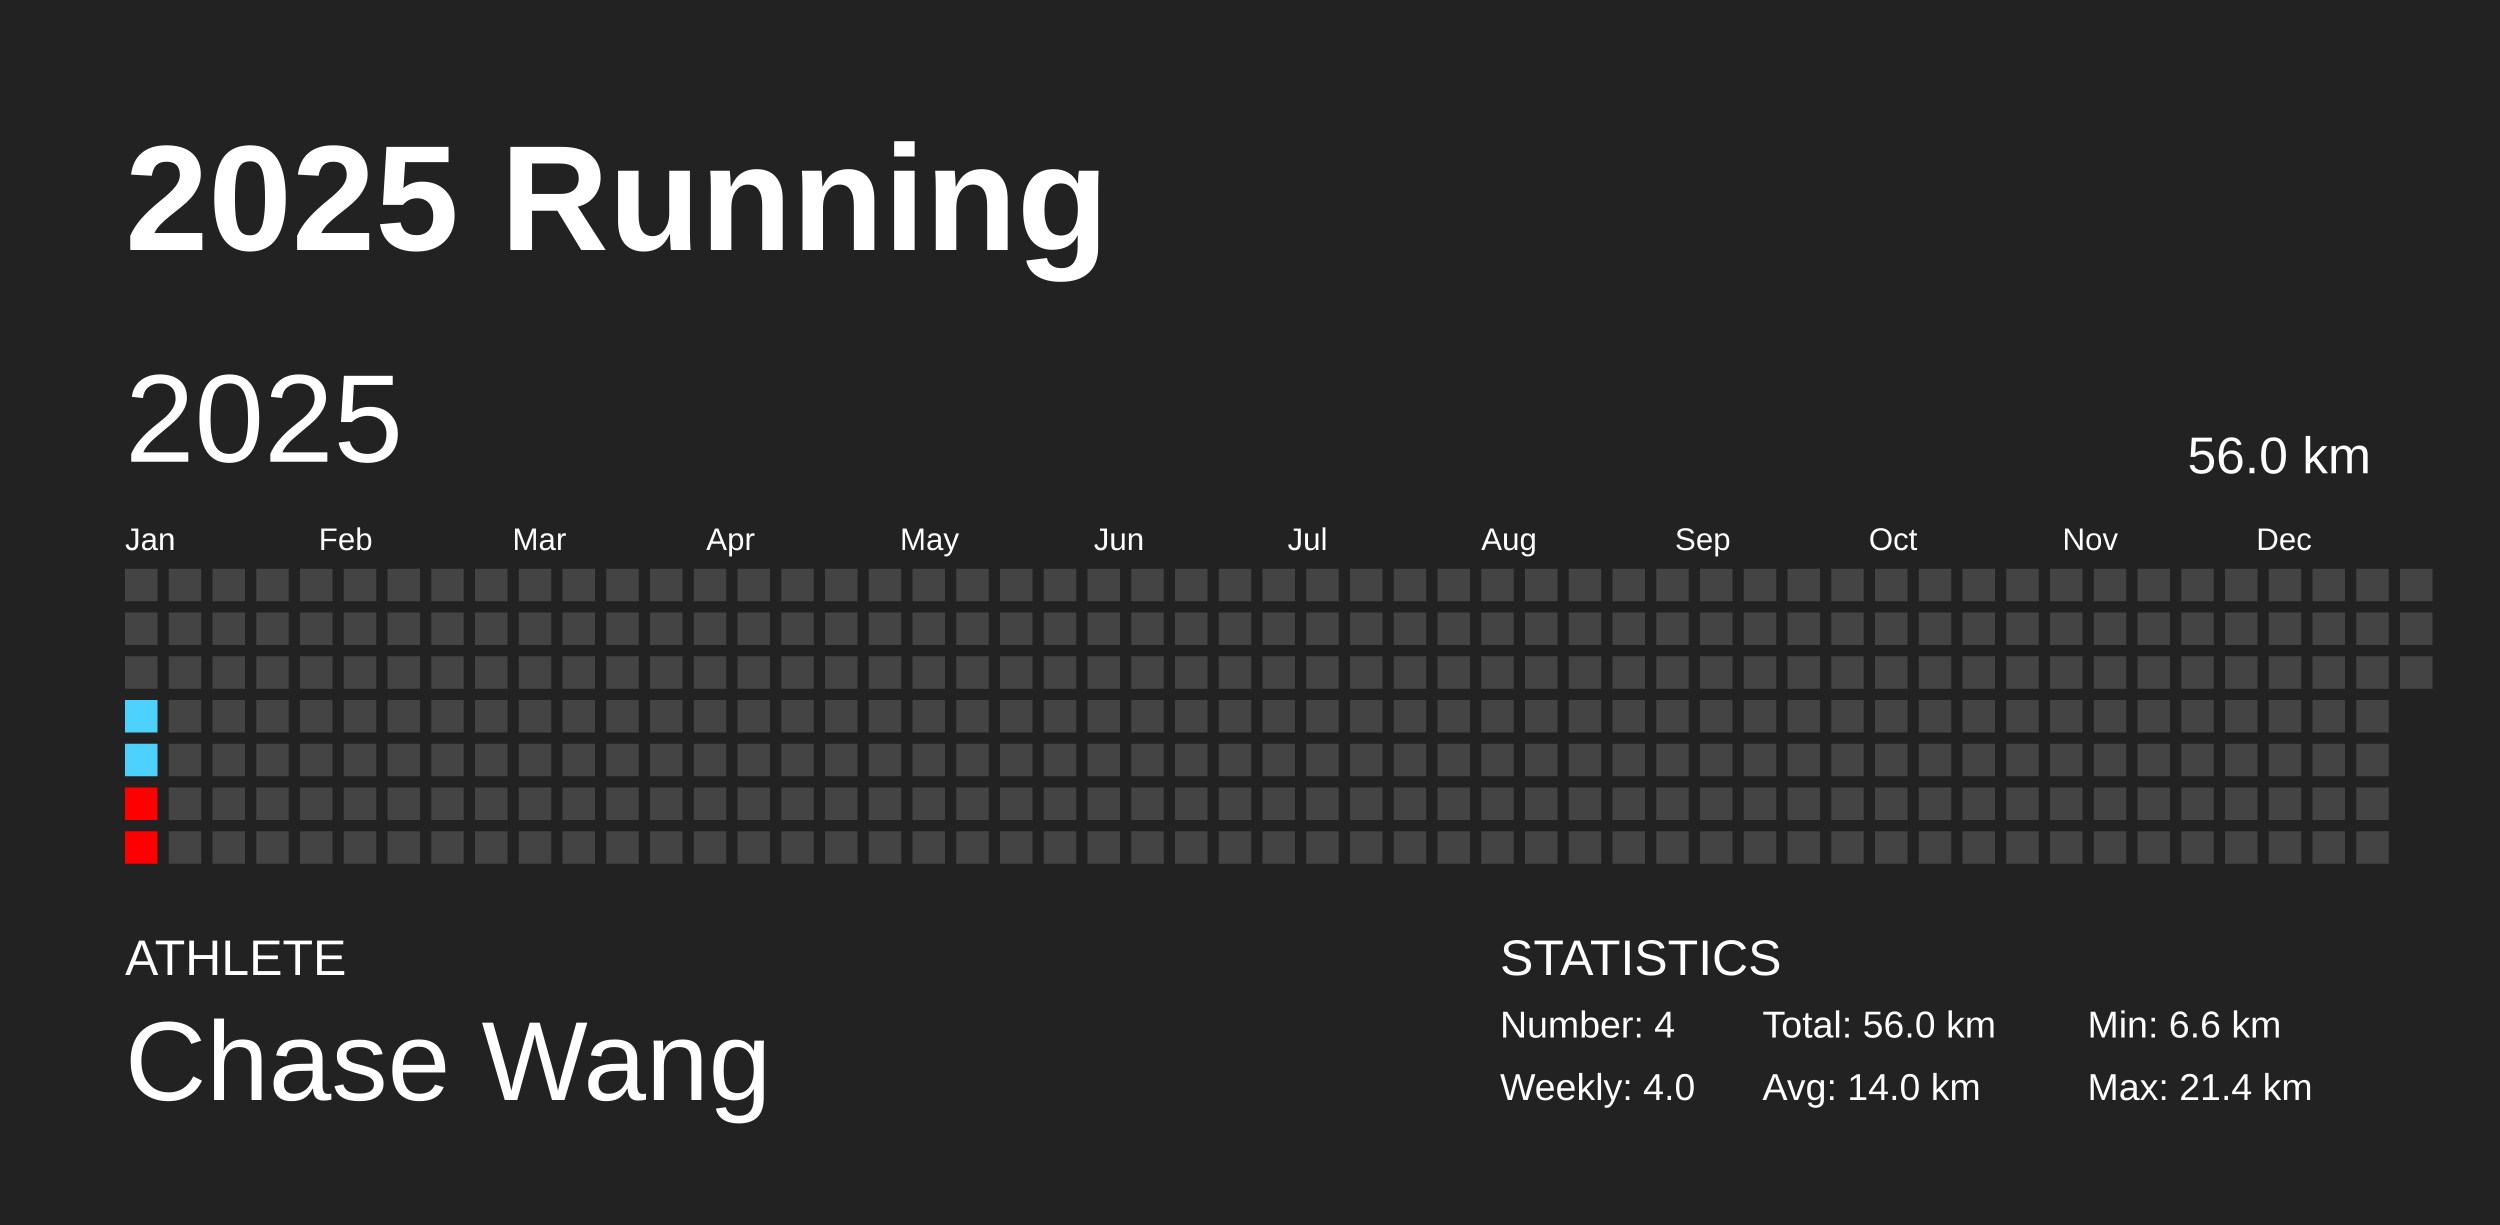
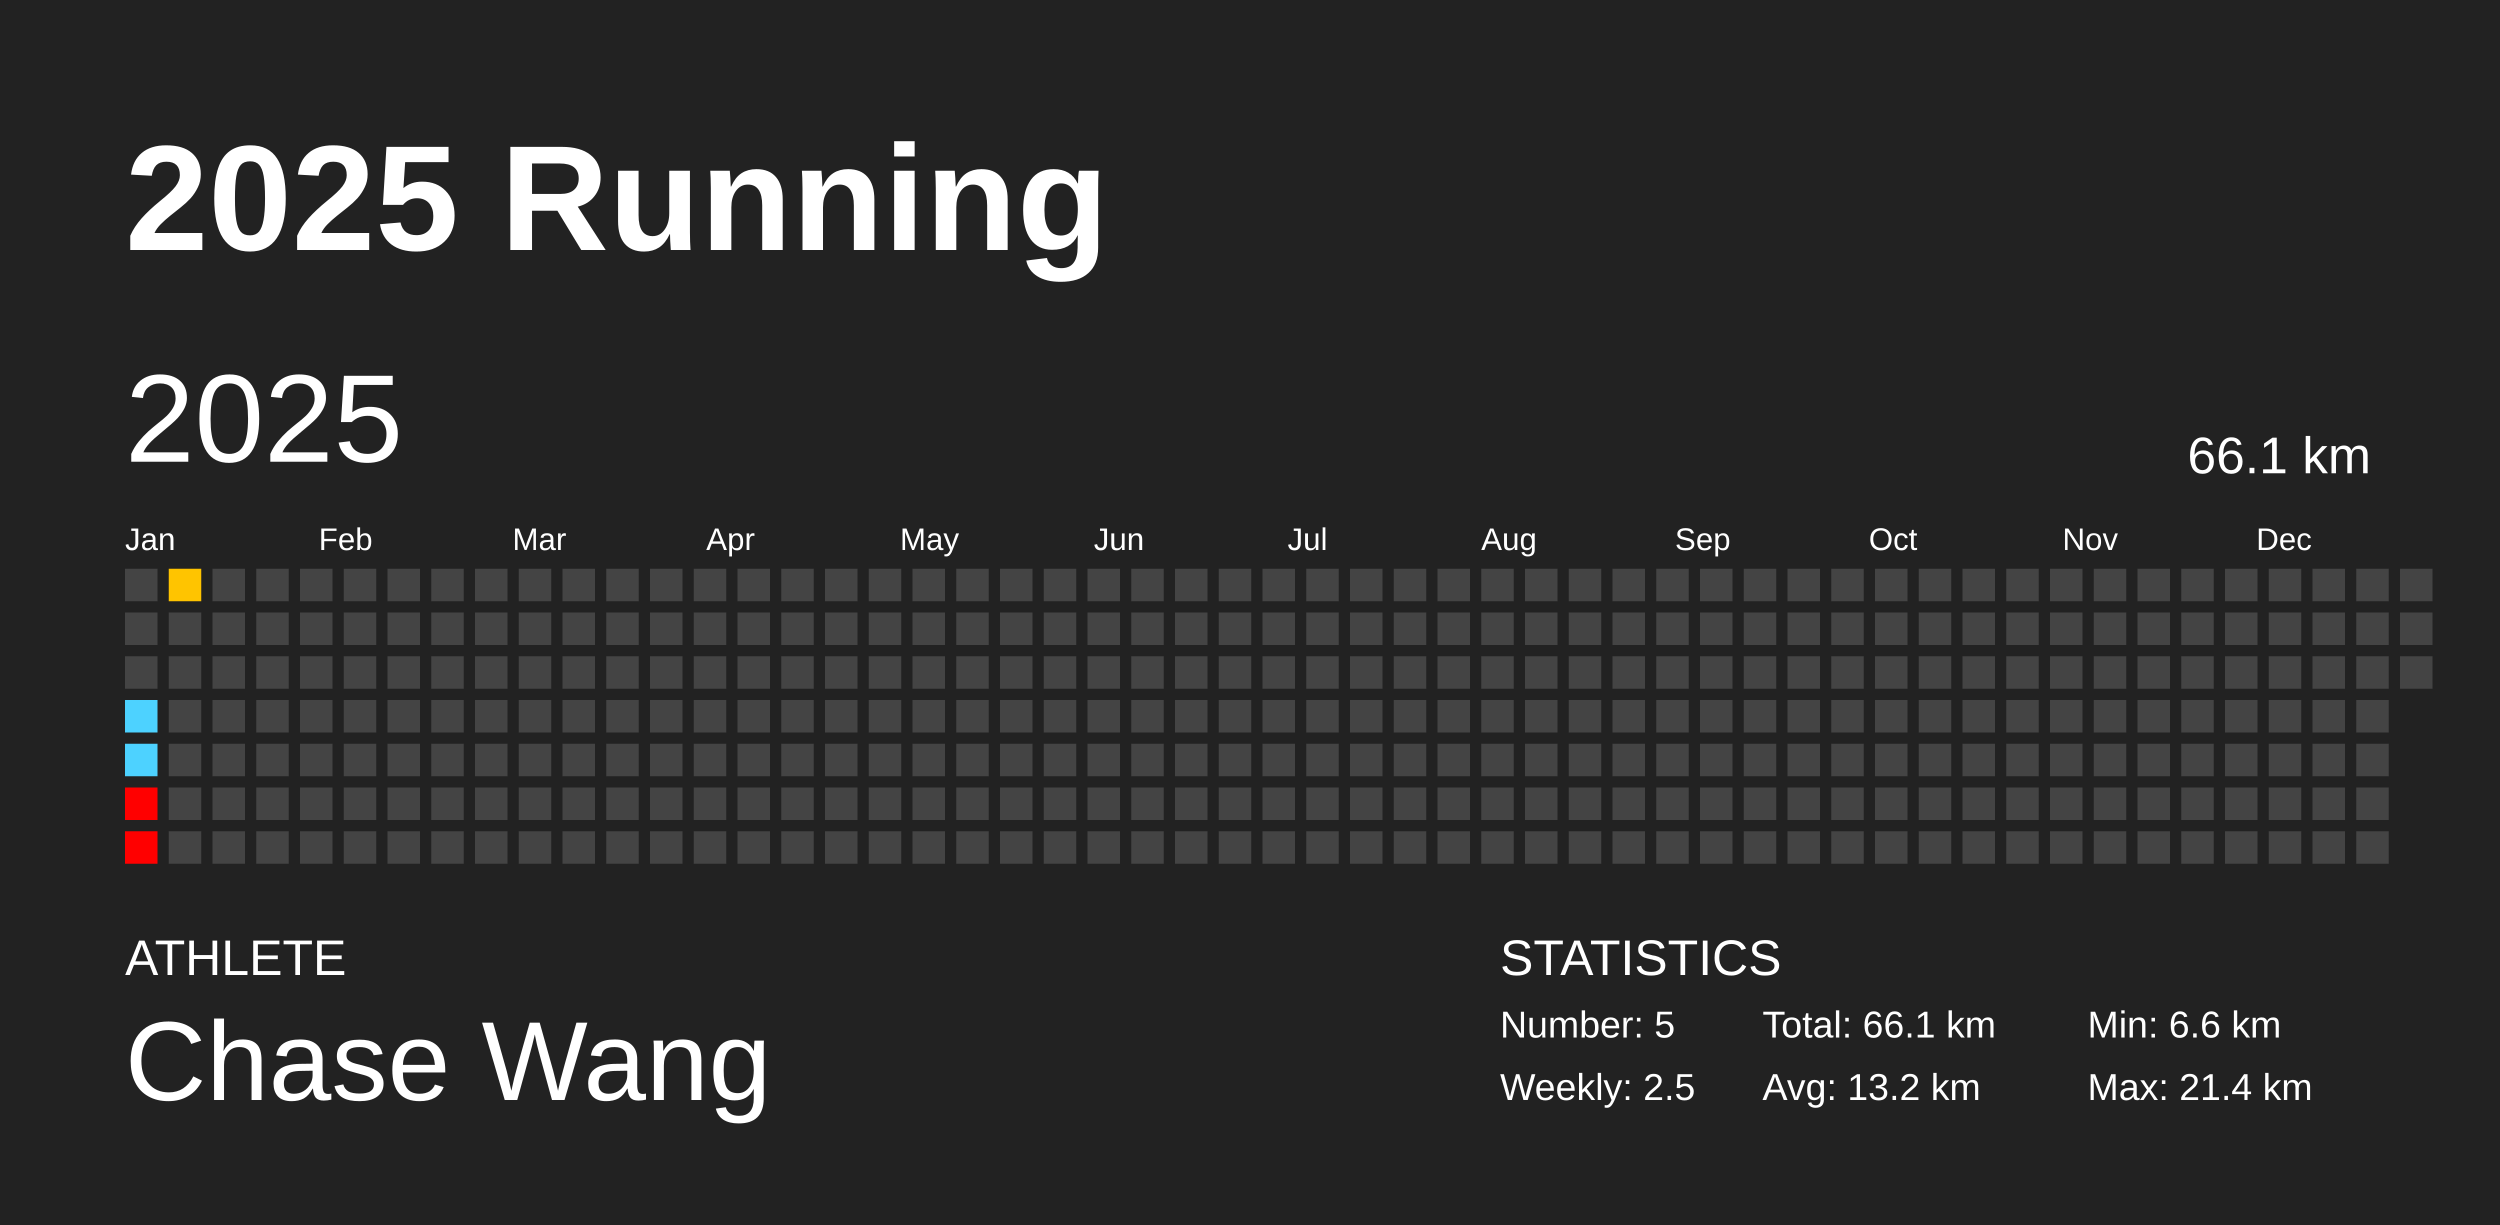
<svg xmlns="http://www.w3.org/2000/svg" baseProfile="full" height="98mm" version="1.1" viewBox="0,0,200,98" width="200mm">
  <defs />
  <rect fill="#222222" height="98" width="200" x="0" y="0" />
  <text fill="#FFFFFF" style="font-size:12px; font-family:Arial; font-weight:bold;" x="10" y="20">2025 Running</text>
  <text fill="#FFFFFF" style="font-size:4px; font-family:Arial" x="10" y="78">ATHLETE</text>
  <text fill="#FFFFFF" style="font-size:9px; font-family:Arial" x="10" y="88">Chase Wang</text>
  <text fill="#FFFFFF" style="font-size:4px; font-family:Arial" x="120" y="78">STATISTICS</text>
-   <text fill="#FFFFFF" style="font-size:3px; font-family:Arial" x="120" y="83">Number: 4</text>
-   <text fill="#FFFFFF" style="font-size:3px; font-family:Arial" x="120" y="88">Weekly: 4.0</text>
-   <text fill="#FFFFFF" style="font-size:3px; font-family:Arial" x="141" y="83">Total: 56.0 km</text>
-   <text fill="#FFFFFF" style="font-size:3px; font-family:Arial" x="141" y="88">Avg: 14.0 km</text>
+   <text fill="#FFFFFF" style="font-size:3px; font-family:Arial" x="120" y="83">Number: 5</text>
+   <text fill="#FFFFFF" style="font-size:3px; font-family:Arial" x="120" y="88">Weekly: 2.5</text>
+   <text fill="#FFFFFF" style="font-size:3px; font-family:Arial" x="141" y="83">Total: 66.1 km</text>
+   <text fill="#FFFFFF" style="font-size:3px; font-family:Arial" x="141" y="88">Avg: 13.2 km</text>
  <text fill="#FFFFFF" style="font-size:3px; font-family:Arial" x="167" y="83">Min: 6.6 km</text>
  <text fill="#FFFFFF" style="font-size:3px; font-family:Arial" x="167" y="88">Max: 21.4 km</text>
  <text dominant-baseline="hanging" fill="#FFFFFF" style="font-size:10.0px; font-family:Arial;" x="10" y="30">2025</text>
-   <text dominant-baseline="hanging" fill="#FFFFFF" style="font-size:4.125px; font-family:Arial;" x="175" y="35">56.0 km</text>
+   <text dominant-baseline="hanging" fill="#FFFFFF" style="font-size:4.125px; font-family:Arial;" x="175" y="35">66.1 km</text>
  <text fill="#FFFFFF" style="font-size:2.5px; font-family:Arial" x="10.0" y="44">Jan</text>
  <text fill="#FFFFFF" style="font-size:2.5px; font-family:Arial" x="25.5" y="44">Feb</text>
  <text fill="#FFFFFF" style="font-size:2.5px; font-family:Arial" x="41.0" y="44">Mar</text>
  <text fill="#FFFFFF" style="font-size:2.5px; font-family:Arial" x="56.5" y="44">Apr</text>
  <text fill="#FFFFFF" style="font-size:2.5px; font-family:Arial" x="72.0" y="44">May</text>
  <text fill="#FFFFFF" style="font-size:2.5px; font-family:Arial" x="87.5" y="44">Jun</text>
  <text fill="#FFFFFF" style="font-size:2.5px; font-family:Arial" x="103.0" y="44">Jul</text>
  <text fill="#FFFFFF" style="font-size:2.5px; font-family:Arial" x="118.5" y="44">Aug</text>
  <text fill="#FFFFFF" style="font-size:2.5px; font-family:Arial" x="134.0" y="44">Sep</text>
  <text fill="#FFFFFF" style="font-size:2.5px; font-family:Arial" x="149.5" y="44">Oct</text>
  <text fill="#FFFFFF" style="font-size:2.5px; font-family:Arial" x="165.0" y="44">Nov</text>
  <text fill="#FFFFFF" style="font-size:2.5px; font-family:Arial" x="180.5" y="44">Dec</text>
  <rect fill="#444444" height="2.6" width="2.6" x="10.0" y="45.5" />
  <rect fill="#444444" height="2.6" width="2.6" x="10.0" y="49.0" />
  <rect fill="#444444" height="2.6" width="2.6" x="10.0" y="52.5" />
  <rect fill="#4dd2ff" height="2.6" width="2.6" x="10.0" y="56.0" />
  <rect fill="#4dd2ff" height="2.6" width="2.6" x="10.0" y="59.5" />
  <rect fill="red" height="2.6" width="2.6" x="10.0" y="63.0" />
  <rect fill="red" height="2.6" width="2.6" x="10.0" y="66.5" />
-   <rect fill="#444444" height="2.6" width="2.6" x="13.5" y="45.5" />
+   <rect fill="#ffc400" height="2.6" width="2.6" x="13.5" y="45.5" />
  <rect fill="#444444" height="2.6" width="2.6" x="13.5" y="49.0" />
  <rect fill="#444444" height="2.6" width="2.6" x="13.5" y="52.5" />
  <rect fill="#444444" height="2.6" width="2.6" x="13.5" y="56.0" />
  <rect fill="#444444" height="2.6" width="2.6" x="13.5" y="59.5" />
  <rect fill="#444444" height="2.6" width="2.6" x="13.5" y="63.0" />
  <rect fill="#444444" height="2.6" width="2.6" x="13.5" y="66.5" />
  <rect fill="#444444" height="2.6" width="2.6" x="17.0" y="45.5" />
  <rect fill="#444444" height="2.6" width="2.6" x="17.0" y="49.0" />
  <rect fill="#444444" height="2.6" width="2.6" x="17.0" y="52.5" />
  <rect fill="#444444" height="2.6" width="2.6" x="17.0" y="56.0" />
  <rect fill="#444444" height="2.6" width="2.6" x="17.0" y="59.5" />
  <rect fill="#444444" height="2.6" width="2.6" x="17.0" y="63.0" />
  <rect fill="#444444" height="2.6" width="2.6" x="17.0" y="66.5" />
  <rect fill="#444444" height="2.6" width="2.6" x="20.5" y="45.5" />
  <rect fill="#444444" height="2.6" width="2.6" x="20.5" y="49.0" />
  <rect fill="#444444" height="2.6" width="2.6" x="20.5" y="52.5" />
  <rect fill="#444444" height="2.6" width="2.6" x="20.5" y="56.0" />
  <rect fill="#444444" height="2.6" width="2.6" x="20.5" y="59.5" />
  <rect fill="#444444" height="2.6" width="2.6" x="20.5" y="63.0" />
  <rect fill="#444444" height="2.6" width="2.6" x="20.5" y="66.5" />
  <rect fill="#444444" height="2.6" width="2.6" x="24.0" y="45.5" />
  <rect fill="#444444" height="2.6" width="2.6" x="24.0" y="49.0" />
  <rect fill="#444444" height="2.6" width="2.6" x="24.0" y="52.5" />
  <rect fill="#444444" height="2.6" width="2.6" x="24.0" y="56.0" />
  <rect fill="#444444" height="2.6" width="2.6" x="24.0" y="59.5" />
  <rect fill="#444444" height="2.6" width="2.6" x="24.0" y="63.0" />
  <rect fill="#444444" height="2.6" width="2.6" x="24.0" y="66.5" />
  <rect fill="#444444" height="2.6" width="2.6" x="27.5" y="45.5" />
  <rect fill="#444444" height="2.6" width="2.6" x="27.5" y="49.0" />
  <rect fill="#444444" height="2.6" width="2.6" x="27.5" y="52.5" />
  <rect fill="#444444" height="2.6" width="2.6" x="27.5" y="56.0" />
  <rect fill="#444444" height="2.6" width="2.6" x="27.5" y="59.5" />
  <rect fill="#444444" height="2.6" width="2.6" x="27.5" y="63.0" />
  <rect fill="#444444" height="2.6" width="2.6" x="27.5" y="66.5" />
  <rect fill="#444444" height="2.6" width="2.6" x="31.0" y="45.5" />
  <rect fill="#444444" height="2.6" width="2.6" x="31.0" y="49.0" />
  <rect fill="#444444" height="2.6" width="2.6" x="31.0" y="52.5" />
  <rect fill="#444444" height="2.6" width="2.6" x="31.0" y="56.0" />
  <rect fill="#444444" height="2.6" width="2.6" x="31.0" y="59.5" />
  <rect fill="#444444" height="2.6" width="2.6" x="31.0" y="63.0" />
  <rect fill="#444444" height="2.6" width="2.6" x="31.0" y="66.5" />
  <rect fill="#444444" height="2.6" width="2.6" x="34.5" y="45.5" />
  <rect fill="#444444" height="2.6" width="2.6" x="34.5" y="49.0" />
  <rect fill="#444444" height="2.6" width="2.6" x="34.5" y="52.5" />
  <rect fill="#444444" height="2.6" width="2.6" x="34.5" y="56.0" />
  <rect fill="#444444" height="2.6" width="2.6" x="34.5" y="59.5" />
  <rect fill="#444444" height="2.6" width="2.6" x="34.5" y="63.0" />
  <rect fill="#444444" height="2.6" width="2.6" x="34.5" y="66.5" />
  <rect fill="#444444" height="2.6" width="2.6" x="38.0" y="45.5" />
  <rect fill="#444444" height="2.6" width="2.6" x="38.0" y="49.0" />
  <rect fill="#444444" height="2.6" width="2.6" x="38.0" y="52.5" />
  <rect fill="#444444" height="2.6" width="2.6" x="38.0" y="56.0" />
  <rect fill="#444444" height="2.6" width="2.6" x="38.0" y="59.5" />
  <rect fill="#444444" height="2.6" width="2.6" x="38.0" y="63.0" />
  <rect fill="#444444" height="2.6" width="2.6" x="38.0" y="66.5" />
  <rect fill="#444444" height="2.6" width="2.6" x="41.5" y="45.5" />
  <rect fill="#444444" height="2.6" width="2.6" x="41.5" y="49.0" />
  <rect fill="#444444" height="2.6" width="2.6" x="41.5" y="52.5" />
  <rect fill="#444444" height="2.6" width="2.6" x="41.5" y="56.0" />
  <rect fill="#444444" height="2.6" width="2.6" x="41.5" y="59.5" />
  <rect fill="#444444" height="2.6" width="2.6" x="41.5" y="63.0" />
  <rect fill="#444444" height="2.6" width="2.6" x="41.5" y="66.5" />
  <rect fill="#444444" height="2.6" width="2.6" x="45.0" y="45.5" />
  <rect fill="#444444" height="2.6" width="2.6" x="45.0" y="49.0" />
  <rect fill="#444444" height="2.6" width="2.6" x="45.0" y="52.5" />
  <rect fill="#444444" height="2.6" width="2.6" x="45.0" y="56.0" />
  <rect fill="#444444" height="2.6" width="2.6" x="45.0" y="59.5" />
  <rect fill="#444444" height="2.6" width="2.6" x="45.0" y="63.0" />
  <rect fill="#444444" height="2.6" width="2.6" x="45.0" y="66.5" />
  <rect fill="#444444" height="2.6" width="2.6" x="48.5" y="45.5" />
  <rect fill="#444444" height="2.6" width="2.6" x="48.5" y="49.0" />
  <rect fill="#444444" height="2.6" width="2.6" x="48.5" y="52.5" />
  <rect fill="#444444" height="2.6" width="2.6" x="48.5" y="56.0" />
  <rect fill="#444444" height="2.6" width="2.6" x="48.5" y="59.5" />
  <rect fill="#444444" height="2.6" width="2.6" x="48.5" y="63.0" />
  <rect fill="#444444" height="2.6" width="2.6" x="48.5" y="66.5" />
  <rect fill="#444444" height="2.6" width="2.6" x="52.0" y="45.5" />
  <rect fill="#444444" height="2.6" width="2.6" x="52.0" y="49.0" />
  <rect fill="#444444" height="2.6" width="2.6" x="52.0" y="52.5" />
  <rect fill="#444444" height="2.6" width="2.6" x="52.0" y="56.0" />
  <rect fill="#444444" height="2.6" width="2.6" x="52.0" y="59.5" />
  <rect fill="#444444" height="2.6" width="2.6" x="52.0" y="63.0" />
  <rect fill="#444444" height="2.6" width="2.6" x="52.0" y="66.5" />
  <rect fill="#444444" height="2.6" width="2.6" x="55.5" y="45.5" />
  <rect fill="#444444" height="2.6" width="2.6" x="55.5" y="49.0" />
  <rect fill="#444444" height="2.6" width="2.6" x="55.5" y="52.5" />
  <rect fill="#444444" height="2.6" width="2.6" x="55.5" y="56.0" />
  <rect fill="#444444" height="2.6" width="2.6" x="55.5" y="59.5" />
  <rect fill="#444444" height="2.6" width="2.6" x="55.5" y="63.0" />
  <rect fill="#444444" height="2.6" width="2.6" x="55.5" y="66.5" />
  <rect fill="#444444" height="2.6" width="2.6" x="59.0" y="45.5" />
  <rect fill="#444444" height="2.6" width="2.6" x="59.0" y="49.0" />
  <rect fill="#444444" height="2.6" width="2.6" x="59.0" y="52.5" />
  <rect fill="#444444" height="2.6" width="2.6" x="59.0" y="56.0" />
  <rect fill="#444444" height="2.6" width="2.6" x="59.0" y="59.5" />
  <rect fill="#444444" height="2.6" width="2.6" x="59.0" y="63.0" />
  <rect fill="#444444" height="2.6" width="2.6" x="59.0" y="66.5" />
  <rect fill="#444444" height="2.6" width="2.6" x="62.5" y="45.5" />
  <rect fill="#444444" height="2.6" width="2.6" x="62.5" y="49.0" />
  <rect fill="#444444" height="2.6" width="2.6" x="62.5" y="52.5" />
  <rect fill="#444444" height="2.6" width="2.6" x="62.5" y="56.0" />
  <rect fill="#444444" height="2.6" width="2.6" x="62.5" y="59.5" />
  <rect fill="#444444" height="2.6" width="2.6" x="62.5" y="63.0" />
  <rect fill="#444444" height="2.6" width="2.6" x="62.5" y="66.5" />
  <rect fill="#444444" height="2.6" width="2.6" x="66.0" y="45.5" />
  <rect fill="#444444" height="2.6" width="2.6" x="66.0" y="49.0" />
  <rect fill="#444444" height="2.6" width="2.6" x="66.0" y="52.5" />
  <rect fill="#444444" height="2.6" width="2.6" x="66.0" y="56.0" />
  <rect fill="#444444" height="2.6" width="2.6" x="66.0" y="59.5" />
  <rect fill="#444444" height="2.6" width="2.6" x="66.0" y="63.0" />
  <rect fill="#444444" height="2.6" width="2.6" x="66.0" y="66.5" />
  <rect fill="#444444" height="2.6" width="2.6" x="69.5" y="45.5" />
  <rect fill="#444444" height="2.6" width="2.6" x="69.5" y="49.0" />
  <rect fill="#444444" height="2.6" width="2.6" x="69.5" y="52.5" />
  <rect fill="#444444" height="2.6" width="2.6" x="69.5" y="56.0" />
  <rect fill="#444444" height="2.6" width="2.6" x="69.5" y="59.5" />
  <rect fill="#444444" height="2.6" width="2.6" x="69.5" y="63.0" />
  <rect fill="#444444" height="2.6" width="2.6" x="69.5" y="66.5" />
  <rect fill="#444444" height="2.6" width="2.6" x="73.0" y="45.5" />
  <rect fill="#444444" height="2.6" width="2.6" x="73.0" y="49.0" />
  <rect fill="#444444" height="2.6" width="2.6" x="73.0" y="52.5" />
  <rect fill="#444444" height="2.6" width="2.6" x="73.0" y="56.0" />
  <rect fill="#444444" height="2.6" width="2.6" x="73.0" y="59.5" />
  <rect fill="#444444" height="2.6" width="2.6" x="73.0" y="63.0" />
  <rect fill="#444444" height="2.6" width="2.6" x="73.0" y="66.5" />
  <rect fill="#444444" height="2.6" width="2.6" x="76.5" y="45.5" />
  <rect fill="#444444" height="2.6" width="2.6" x="76.5" y="49.0" />
  <rect fill="#444444" height="2.6" width="2.6" x="76.5" y="52.5" />
  <rect fill="#444444" height="2.6" width="2.6" x="76.5" y="56.0" />
  <rect fill="#444444" height="2.6" width="2.6" x="76.5" y="59.5" />
  <rect fill="#444444" height="2.6" width="2.6" x="76.5" y="63.0" />
  <rect fill="#444444" height="2.6" width="2.6" x="76.5" y="66.5" />
  <rect fill="#444444" height="2.6" width="2.6" x="80.0" y="45.5" />
  <rect fill="#444444" height="2.6" width="2.6" x="80.0" y="49.0" />
  <rect fill="#444444" height="2.6" width="2.6" x="80.0" y="52.5" />
  <rect fill="#444444" height="2.6" width="2.6" x="80.0" y="56.0" />
  <rect fill="#444444" height="2.6" width="2.6" x="80.0" y="59.5" />
  <rect fill="#444444" height="2.6" width="2.6" x="80.0" y="63.0" />
  <rect fill="#444444" height="2.6" width="2.6" x="80.0" y="66.5" />
  <rect fill="#444444" height="2.6" width="2.6" x="83.5" y="45.5" />
  <rect fill="#444444" height="2.6" width="2.6" x="83.5" y="49.0" />
  <rect fill="#444444" height="2.6" width="2.6" x="83.5" y="52.5" />
  <rect fill="#444444" height="2.6" width="2.6" x="83.5" y="56.0" />
  <rect fill="#444444" height="2.6" width="2.6" x="83.5" y="59.5" />
  <rect fill="#444444" height="2.6" width="2.6" x="83.5" y="63.0" />
  <rect fill="#444444" height="2.6" width="2.6" x="83.5" y="66.5" />
  <rect fill="#444444" height="2.6" width="2.6" x="87.0" y="45.5" />
  <rect fill="#444444" height="2.6" width="2.6" x="87.0" y="49.0" />
  <rect fill="#444444" height="2.6" width="2.6" x="87.0" y="52.5" />
  <rect fill="#444444" height="2.6" width="2.6" x="87.0" y="56.0" />
  <rect fill="#444444" height="2.6" width="2.6" x="87.0" y="59.5" />
  <rect fill="#444444" height="2.6" width="2.6" x="87.0" y="63.0" />
  <rect fill="#444444" height="2.6" width="2.6" x="87.0" y="66.5" />
  <rect fill="#444444" height="2.6" width="2.6" x="90.5" y="45.5" />
  <rect fill="#444444" height="2.6" width="2.6" x="90.5" y="49.0" />
  <rect fill="#444444" height="2.6" width="2.6" x="90.5" y="52.5" />
  <rect fill="#444444" height="2.6" width="2.6" x="90.5" y="56.0" />
  <rect fill="#444444" height="2.6" width="2.6" x="90.5" y="59.5" />
  <rect fill="#444444" height="2.6" width="2.6" x="90.5" y="63.0" />
  <rect fill="#444444" height="2.6" width="2.6" x="90.5" y="66.5" />
  <rect fill="#444444" height="2.6" width="2.6" x="94.0" y="45.5" />
  <rect fill="#444444" height="2.6" width="2.6" x="94.0" y="49.0" />
  <rect fill="#444444" height="2.6" width="2.6" x="94.0" y="52.5" />
  <rect fill="#444444" height="2.6" width="2.6" x="94.0" y="56.0" />
  <rect fill="#444444" height="2.6" width="2.6" x="94.0" y="59.5" />
  <rect fill="#444444" height="2.6" width="2.6" x="94.0" y="63.0" />
  <rect fill="#444444" height="2.6" width="2.6" x="94.0" y="66.5" />
  <rect fill="#444444" height="2.6" width="2.6" x="97.5" y="45.5" />
  <rect fill="#444444" height="2.6" width="2.6" x="97.5" y="49.0" />
  <rect fill="#444444" height="2.6" width="2.6" x="97.5" y="52.5" />
  <rect fill="#444444" height="2.6" width="2.6" x="97.5" y="56.0" />
  <rect fill="#444444" height="2.6" width="2.6" x="97.5" y="59.5" />
  <rect fill="#444444" height="2.6" width="2.6" x="97.5" y="63.0" />
  <rect fill="#444444" height="2.6" width="2.6" x="97.5" y="66.5" />
  <rect fill="#444444" height="2.6" width="2.6" x="101.0" y="45.5" />
  <rect fill="#444444" height="2.6" width="2.6" x="101.0" y="49.0" />
  <rect fill="#444444" height="2.6" width="2.6" x="101.0" y="52.5" />
  <rect fill="#444444" height="2.6" width="2.6" x="101.0" y="56.0" />
  <rect fill="#444444" height="2.6" width="2.6" x="101.0" y="59.5" />
  <rect fill="#444444" height="2.6" width="2.6" x="101.0" y="63.0" />
  <rect fill="#444444" height="2.6" width="2.6" x="101.0" y="66.5" />
  <rect fill="#444444" height="2.6" width="2.6" x="104.5" y="45.5" />
  <rect fill="#444444" height="2.6" width="2.6" x="104.5" y="49.0" />
  <rect fill="#444444" height="2.6" width="2.6" x="104.5" y="52.5" />
  <rect fill="#444444" height="2.6" width="2.6" x="104.5" y="56.0" />
  <rect fill="#444444" height="2.6" width="2.6" x="104.5" y="59.5" />
  <rect fill="#444444" height="2.6" width="2.6" x="104.5" y="63.0" />
  <rect fill="#444444" height="2.6" width="2.6" x="104.5" y="66.5" />
  <rect fill="#444444" height="2.6" width="2.6" x="108.0" y="45.5" />
  <rect fill="#444444" height="2.6" width="2.6" x="108.0" y="49.0" />
  <rect fill="#444444" height="2.6" width="2.6" x="108.0" y="52.5" />
  <rect fill="#444444" height="2.6" width="2.6" x="108.0" y="56.0" />
  <rect fill="#444444" height="2.6" width="2.6" x="108.0" y="59.5" />
  <rect fill="#444444" height="2.6" width="2.6" x="108.0" y="63.0" />
  <rect fill="#444444" height="2.6" width="2.6" x="108.0" y="66.5" />
  <rect fill="#444444" height="2.6" width="2.6" x="111.5" y="45.5" />
  <rect fill="#444444" height="2.6" width="2.6" x="111.5" y="49.0" />
  <rect fill="#444444" height="2.6" width="2.6" x="111.5" y="52.5" />
  <rect fill="#444444" height="2.6" width="2.6" x="111.5" y="56.0" />
  <rect fill="#444444" height="2.6" width="2.6" x="111.5" y="59.5" />
  <rect fill="#444444" height="2.6" width="2.6" x="111.5" y="63.0" />
  <rect fill="#444444" height="2.6" width="2.6" x="111.5" y="66.5" />
  <rect fill="#444444" height="2.6" width="2.6" x="115.0" y="45.5" />
  <rect fill="#444444" height="2.6" width="2.6" x="115.0" y="49.0" />
  <rect fill="#444444" height="2.6" width="2.6" x="115.0" y="52.5" />
  <rect fill="#444444" height="2.6" width="2.6" x="115.0" y="56.0" />
  <rect fill="#444444" height="2.6" width="2.6" x="115.0" y="59.5" />
  <rect fill="#444444" height="2.6" width="2.6" x="115.0" y="63.0" />
  <rect fill="#444444" height="2.6" width="2.6" x="115.0" y="66.5" />
  <rect fill="#444444" height="2.6" width="2.6" x="118.5" y="45.5" />
  <rect fill="#444444" height="2.6" width="2.6" x="118.5" y="49.0" />
  <rect fill="#444444" height="2.6" width="2.6" x="118.5" y="52.5" />
  <rect fill="#444444" height="2.6" width="2.6" x="118.5" y="56.0" />
  <rect fill="#444444" height="2.6" width="2.6" x="118.5" y="59.5" />
  <rect fill="#444444" height="2.6" width="2.6" x="118.5" y="63.0" />
  <rect fill="#444444" height="2.6" width="2.6" x="118.5" y="66.5" />
  <rect fill="#444444" height="2.6" width="2.6" x="122.0" y="45.5" />
  <rect fill="#444444" height="2.6" width="2.6" x="122.0" y="49.0" />
  <rect fill="#444444" height="2.6" width="2.6" x="122.0" y="52.5" />
  <rect fill="#444444" height="2.6" width="2.6" x="122.0" y="56.0" />
  <rect fill="#444444" height="2.6" width="2.6" x="122.0" y="59.5" />
  <rect fill="#444444" height="2.6" width="2.6" x="122.0" y="63.0" />
  <rect fill="#444444" height="2.6" width="2.6" x="122.0" y="66.5" />
  <rect fill="#444444" height="2.6" width="2.6" x="125.5" y="45.5" />
  <rect fill="#444444" height="2.6" width="2.6" x="125.5" y="49.0" />
  <rect fill="#444444" height="2.6" width="2.6" x="125.5" y="52.5" />
  <rect fill="#444444" height="2.6" width="2.6" x="125.5" y="56.0" />
  <rect fill="#444444" height="2.6" width="2.6" x="125.5" y="59.5" />
  <rect fill="#444444" height="2.6" width="2.6" x="125.5" y="63.0" />
  <rect fill="#444444" height="2.6" width="2.6" x="125.5" y="66.5" />
  <rect fill="#444444" height="2.6" width="2.6" x="129.0" y="45.5" />
  <rect fill="#444444" height="2.6" width="2.6" x="129.0" y="49.0" />
  <rect fill="#444444" height="2.6" width="2.6" x="129.0" y="52.5" />
  <rect fill="#444444" height="2.6" width="2.6" x="129.0" y="56.0" />
  <rect fill="#444444" height="2.6" width="2.6" x="129.0" y="59.5" />
  <rect fill="#444444" height="2.6" width="2.6" x="129.0" y="63.0" />
  <rect fill="#444444" height="2.6" width="2.6" x="129.0" y="66.5" />
  <rect fill="#444444" height="2.6" width="2.6" x="132.5" y="45.5" />
  <rect fill="#444444" height="2.6" width="2.6" x="132.5" y="49.0" />
  <rect fill="#444444" height="2.6" width="2.6" x="132.5" y="52.5" />
  <rect fill="#444444" height="2.6" width="2.6" x="132.5" y="56.0" />
  <rect fill="#444444" height="2.6" width="2.6" x="132.5" y="59.5" />
  <rect fill="#444444" height="2.6" width="2.6" x="132.5" y="63.0" />
  <rect fill="#444444" height="2.6" width="2.6" x="132.5" y="66.5" />
  <rect fill="#444444" height="2.6" width="2.6" x="136.0" y="45.5" />
  <rect fill="#444444" height="2.6" width="2.6" x="136.0" y="49.0" />
  <rect fill="#444444" height="2.6" width="2.6" x="136.0" y="52.5" />
  <rect fill="#444444" height="2.6" width="2.6" x="136.0" y="56.0" />
  <rect fill="#444444" height="2.6" width="2.6" x="136.0" y="59.5" />
  <rect fill="#444444" height="2.6" width="2.6" x="136.0" y="63.0" />
  <rect fill="#444444" height="2.6" width="2.6" x="136.0" y="66.5" />
  <rect fill="#444444" height="2.6" width="2.6" x="139.5" y="45.5" />
  <rect fill="#444444" height="2.6" width="2.6" x="139.5" y="49.0" />
  <rect fill="#444444" height="2.6" width="2.6" x="139.5" y="52.5" />
  <rect fill="#444444" height="2.6" width="2.6" x="139.5" y="56.0" />
  <rect fill="#444444" height="2.6" width="2.6" x="139.5" y="59.5" />
  <rect fill="#444444" height="2.6" width="2.6" x="139.5" y="63.0" />
  <rect fill="#444444" height="2.6" width="2.6" x="139.5" y="66.5" />
  <rect fill="#444444" height="2.6" width="2.6" x="143.0" y="45.5" />
  <rect fill="#444444" height="2.6" width="2.6" x="143.0" y="49.0" />
  <rect fill="#444444" height="2.6" width="2.6" x="143.0" y="52.5" />
  <rect fill="#444444" height="2.6" width="2.6" x="143.0" y="56.0" />
  <rect fill="#444444" height="2.6" width="2.6" x="143.0" y="59.5" />
  <rect fill="#444444" height="2.6" width="2.6" x="143.0" y="63.0" />
  <rect fill="#444444" height="2.6" width="2.6" x="143.0" y="66.5" />
  <rect fill="#444444" height="2.6" width="2.6" x="146.5" y="45.5" />
  <rect fill="#444444" height="2.6" width="2.6" x="146.5" y="49.0" />
  <rect fill="#444444" height="2.6" width="2.6" x="146.5" y="52.5" />
  <rect fill="#444444" height="2.6" width="2.6" x="146.5" y="56.0" />
  <rect fill="#444444" height="2.6" width="2.6" x="146.5" y="59.5" />
  <rect fill="#444444" height="2.6" width="2.6" x="146.5" y="63.0" />
  <rect fill="#444444" height="2.6" width="2.6" x="146.5" y="66.5" />
  <rect fill="#444444" height="2.6" width="2.6" x="150.0" y="45.5" />
  <rect fill="#444444" height="2.6" width="2.6" x="150.0" y="49.0" />
  <rect fill="#444444" height="2.6" width="2.6" x="150.0" y="52.5" />
  <rect fill="#444444" height="2.6" width="2.6" x="150.0" y="56.0" />
  <rect fill="#444444" height="2.6" width="2.6" x="150.0" y="59.5" />
  <rect fill="#444444" height="2.6" width="2.6" x="150.0" y="63.0" />
  <rect fill="#444444" height="2.6" width="2.6" x="150.0" y="66.5" />
  <rect fill="#444444" height="2.6" width="2.6" x="153.5" y="45.5" />
  <rect fill="#444444" height="2.6" width="2.6" x="153.5" y="49.0" />
  <rect fill="#444444" height="2.6" width="2.6" x="153.5" y="52.5" />
  <rect fill="#444444" height="2.6" width="2.6" x="153.5" y="56.0" />
  <rect fill="#444444" height="2.6" width="2.6" x="153.5" y="59.5" />
  <rect fill="#444444" height="2.6" width="2.6" x="153.5" y="63.0" />
  <rect fill="#444444" height="2.6" width="2.6" x="153.5" y="66.5" />
  <rect fill="#444444" height="2.6" width="2.6" x="157.0" y="45.5" />
  <rect fill="#444444" height="2.6" width="2.6" x="157.0" y="49.0" />
  <rect fill="#444444" height="2.6" width="2.6" x="157.0" y="52.5" />
  <rect fill="#444444" height="2.6" width="2.6" x="157.0" y="56.0" />
  <rect fill="#444444" height="2.6" width="2.6" x="157.0" y="59.5" />
  <rect fill="#444444" height="2.6" width="2.6" x="157.0" y="63.0" />
  <rect fill="#444444" height="2.6" width="2.6" x="157.0" y="66.5" />
  <rect fill="#444444" height="2.6" width="2.6" x="160.5" y="45.5" />
  <rect fill="#444444" height="2.6" width="2.6" x="160.5" y="49.0" />
  <rect fill="#444444" height="2.6" width="2.6" x="160.5" y="52.5" />
  <rect fill="#444444" height="2.6" width="2.6" x="160.5" y="56.0" />
  <rect fill="#444444" height="2.6" width="2.6" x="160.5" y="59.5" />
  <rect fill="#444444" height="2.6" width="2.6" x="160.5" y="63.0" />
  <rect fill="#444444" height="2.6" width="2.6" x="160.5" y="66.5" />
  <rect fill="#444444" height="2.6" width="2.6" x="164.0" y="45.5" />
  <rect fill="#444444" height="2.6" width="2.6" x="164.0" y="49.0" />
  <rect fill="#444444" height="2.6" width="2.6" x="164.0" y="52.5" />
  <rect fill="#444444" height="2.6" width="2.6" x="164.0" y="56.0" />
  <rect fill="#444444" height="2.6" width="2.6" x="164.0" y="59.5" />
  <rect fill="#444444" height="2.6" width="2.6" x="164.0" y="63.0" />
  <rect fill="#444444" height="2.6" width="2.6" x="164.0" y="66.5" />
  <rect fill="#444444" height="2.6" width="2.6" x="167.5" y="45.5" />
  <rect fill="#444444" height="2.6" width="2.6" x="167.5" y="49.0" />
  <rect fill="#444444" height="2.6" width="2.6" x="167.5" y="52.5" />
  <rect fill="#444444" height="2.6" width="2.6" x="167.5" y="56.0" />
  <rect fill="#444444" height="2.6" width="2.6" x="167.5" y="59.5" />
  <rect fill="#444444" height="2.6" width="2.6" x="167.5" y="63.0" />
  <rect fill="#444444" height="2.6" width="2.6" x="167.5" y="66.5" />
  <rect fill="#444444" height="2.6" width="2.6" x="171.0" y="45.5" />
  <rect fill="#444444" height="2.6" width="2.6" x="171.0" y="49.0" />
  <rect fill="#444444" height="2.6" width="2.6" x="171.0" y="52.5" />
  <rect fill="#444444" height="2.6" width="2.6" x="171.0" y="56.0" />
  <rect fill="#444444" height="2.6" width="2.6" x="171.0" y="59.5" />
  <rect fill="#444444" height="2.6" width="2.6" x="171.0" y="63.0" />
  <rect fill="#444444" height="2.6" width="2.6" x="171.0" y="66.5" />
  <rect fill="#444444" height="2.6" width="2.6" x="174.5" y="45.5" />
  <rect fill="#444444" height="2.6" width="2.6" x="174.5" y="49.0" />
  <rect fill="#444444" height="2.6" width="2.6" x="174.5" y="52.5" />
  <rect fill="#444444" height="2.6" width="2.6" x="174.5" y="56.0" />
  <rect fill="#444444" height="2.6" width="2.6" x="174.5" y="59.5" />
  <rect fill="#444444" height="2.6" width="2.6" x="174.5" y="63.0" />
  <rect fill="#444444" height="2.6" width="2.6" x="174.5" y="66.5" />
  <rect fill="#444444" height="2.6" width="2.6" x="178.0" y="45.5" />
  <rect fill="#444444" height="2.6" width="2.6" x="178.0" y="49.0" />
  <rect fill="#444444" height="2.6" width="2.6" x="178.0" y="52.5" />
  <rect fill="#444444" height="2.6" width="2.6" x="178.0" y="56.0" />
  <rect fill="#444444" height="2.6" width="2.6" x="178.0" y="59.5" />
  <rect fill="#444444" height="2.6" width="2.6" x="178.0" y="63.0" />
  <rect fill="#444444" height="2.6" width="2.6" x="178.0" y="66.5" />
  <rect fill="#444444" height="2.6" width="2.6" x="181.5" y="45.5" />
  <rect fill="#444444" height="2.6" width="2.6" x="181.5" y="49.0" />
  <rect fill="#444444" height="2.6" width="2.6" x="181.5" y="52.5" />
  <rect fill="#444444" height="2.6" width="2.6" x="181.5" y="56.0" />
  <rect fill="#444444" height="2.6" width="2.6" x="181.5" y="59.5" />
  <rect fill="#444444" height="2.6" width="2.6" x="181.5" y="63.0" />
  <rect fill="#444444" height="2.6" width="2.6" x="181.5" y="66.5" />
  <rect fill="#444444" height="2.6" width="2.6" x="185.0" y="45.5" />
  <rect fill="#444444" height="2.6" width="2.6" x="185.0" y="49.0" />
  <rect fill="#444444" height="2.6" width="2.6" x="185.0" y="52.5" />
  <rect fill="#444444" height="2.6" width="2.6" x="185.0" y="56.0" />
  <rect fill="#444444" height="2.6" width="2.6" x="185.0" y="59.5" />
  <rect fill="#444444" height="2.6" width="2.6" x="185.0" y="63.0" />
  <rect fill="#444444" height="2.6" width="2.6" x="185.0" y="66.5" />
  <rect fill="#444444" height="2.6" width="2.6" x="188.5" y="45.5" />
  <rect fill="#444444" height="2.6" width="2.6" x="188.5" y="49.0" />
  <rect fill="#444444" height="2.6" width="2.6" x="188.5" y="52.5" />
  <rect fill="#444444" height="2.6" width="2.6" x="188.5" y="56.0" />
  <rect fill="#444444" height="2.6" width="2.6" x="188.5" y="59.5" />
  <rect fill="#444444" height="2.6" width="2.6" x="188.5" y="63.0" />
  <rect fill="#444444" height="2.6" width="2.6" x="188.5" y="66.5" />
  <rect fill="#444444" height="2.6" width="2.6" x="192.0" y="45.5" />
  <rect fill="#444444" height="2.6" width="2.6" x="192.0" y="49.0" />
  <rect fill="#444444" height="2.6" width="2.6" x="192.0" y="52.5" />
</svg>
